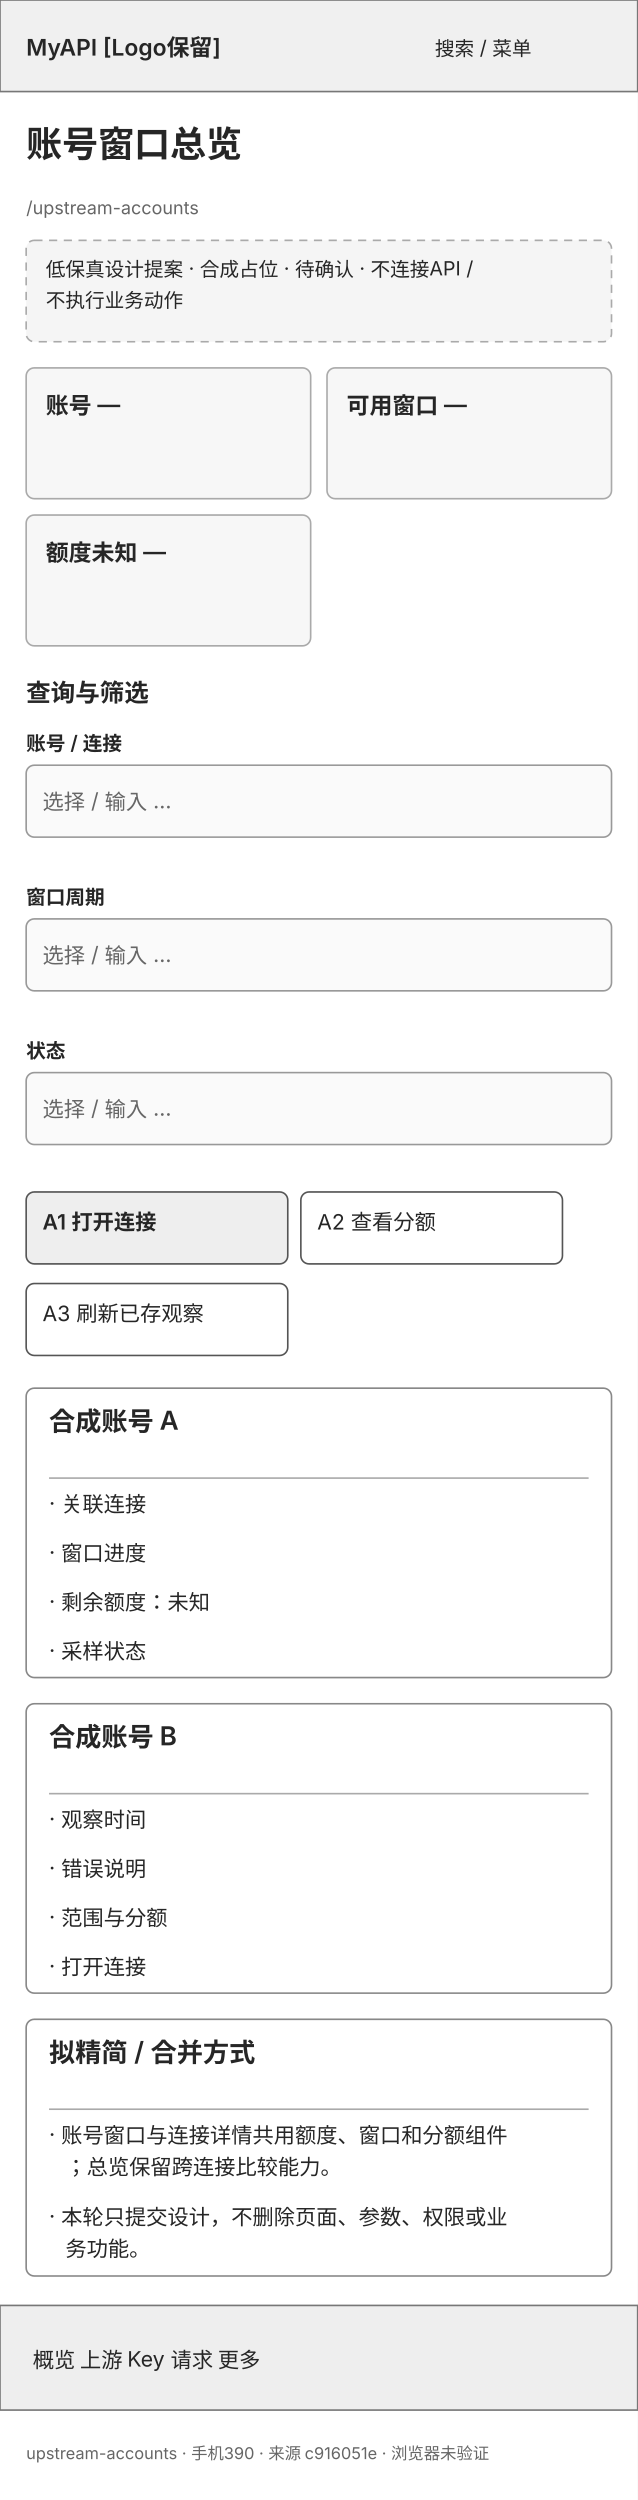
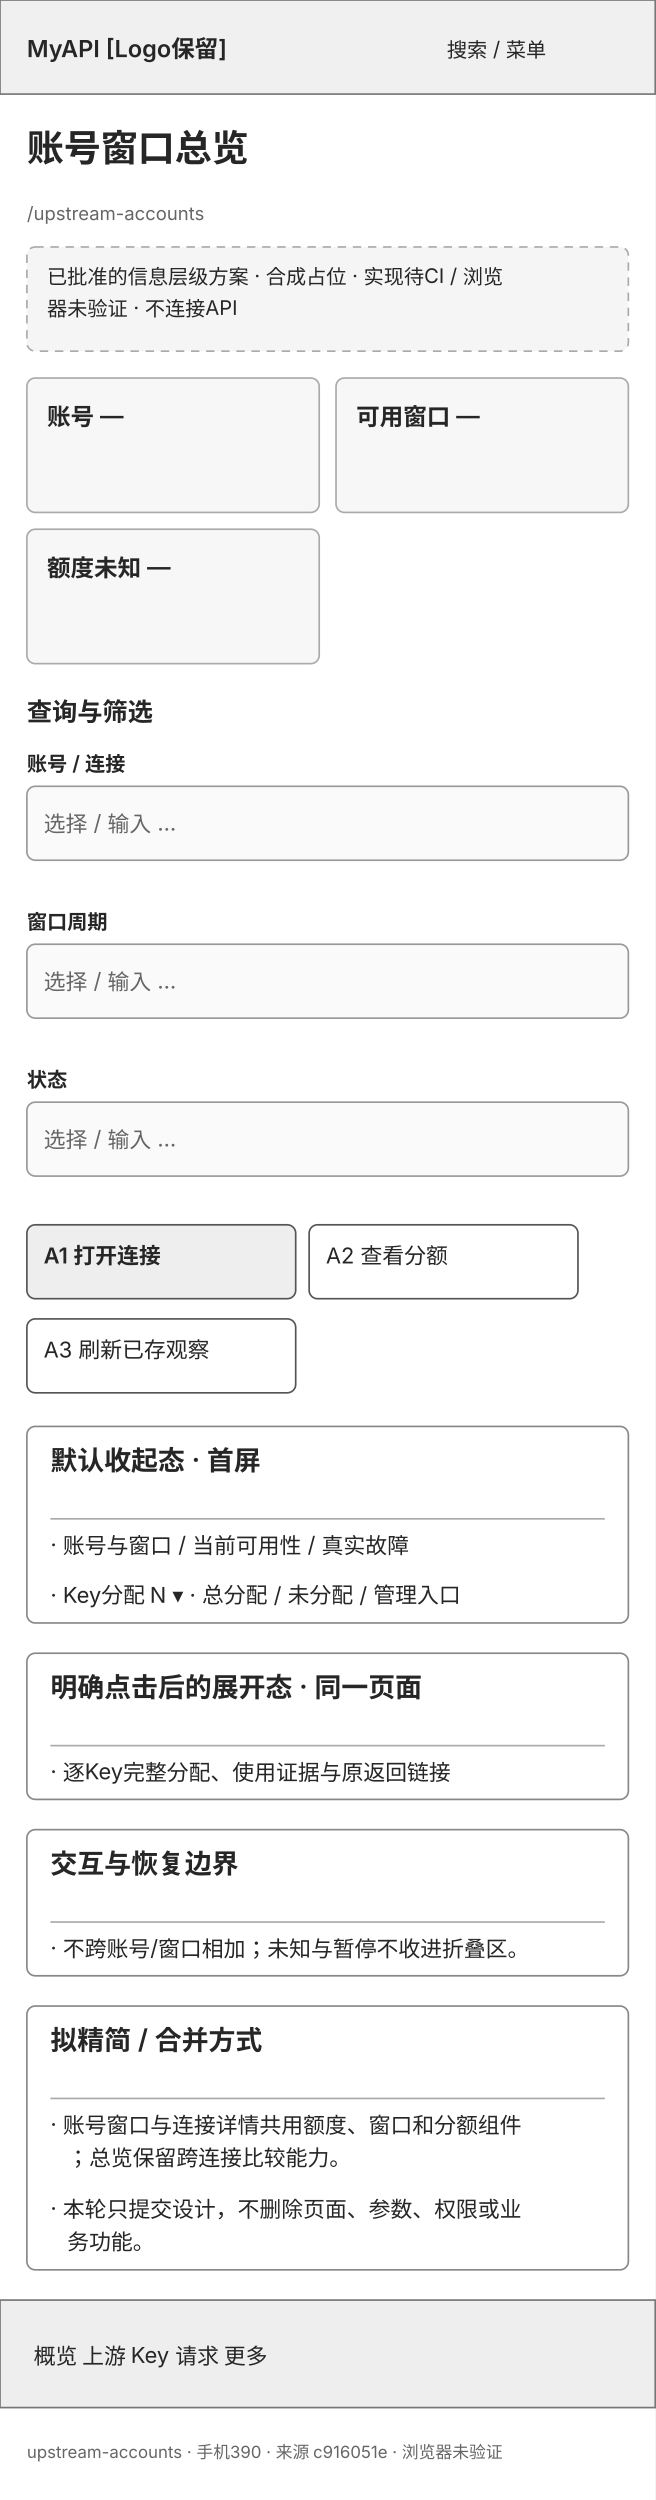
- <svg xmlns="http://www.w3.org/2000/svg" width="390" height="1529" viewBox="0 0 390 1529" role="img" aria-labelledby="title desc">
+ <svg xmlns="http://www.w3.org/2000/svg" width="390" height="1488" viewBox="0 0 390 1488" role="img" aria-labelledby="title desc">
  <rect width="100%" height="100%" fill="#ffffff" />
  <g font-family="system-ui, -apple-system, BlinkMacSystemFont, sans-serif">
    <rect x="0" y="0" width="390" height="56" rx="0" fill="#f0f0f0" stroke="#777777" />
    <text x="16" y="34" font-size="14" font-weight="600" fill="#262626">MyAPI  [Logo保留]</text>
    <text x="266" y="34" font-size="12" font-weight="normal" fill="#262626">搜索  /  菜单</text>
    <text x="16" y="96" font-size="22" font-weight="600" fill="#262626">账号窗口总览</text>
    <text x="16" y="131" font-size="11" font-weight="normal" fill="#666666">/upstream-accounts</text>
    <rect x="16" y="147" width="358" height="62" rx="5" fill="#f5f5f5" stroke="#aaaaaa" stroke-dasharray="5 4" />
-     <text x="28" y="169" font-size="12" font-weight="normal" fill="#262626">低保真设计提案 · 合成占位 · 待确认 · 不连接API / </text>
-     <text x="28" y="188" font-size="12" font-weight="normal" fill="#262626">不执行业务动作</text>
+     <text x="28" y="169" font-size="12" font-weight="normal" fill="#262626">已批准的信息层级方案 · 合成占位 · 实现待CI / 浏览</text>
+     <text x="28" y="188" font-size="12" font-weight="normal" fill="#262626">器未验证 · 不连接API</text>
    <rect x="16.0" y="225" width="174.0" height="80" rx="5" fill="#f7f7f7" stroke="#aaaaaa" />
    <text x="28.0" y="253" font-size="14" font-weight="600" fill="#262626">账号 —</text>
    <rect x="200.0" y="225" width="174.0" height="80" rx="5" fill="#f7f7f7" stroke="#aaaaaa" />
    <text x="212.0" y="253" font-size="14" font-weight="600" fill="#262626">可用窗口 —</text>
    <rect x="16.0" y="315" width="174.0" height="80" rx="5" fill="#f7f7f7" stroke="#aaaaaa" />
    <text x="28.0" y="343" font-size="14" font-weight="600" fill="#262626">额度未知 —</text>
    <text x="16" y="429" font-size="15" font-weight="600" fill="#262626">查询与筛选</text>
    <text x="16.0" y="459" font-size="12" font-weight="600" fill="#262626">账号 / 连接</text>
    <rect x="16.0" y="468" width="358.0" height="44" rx="5" fill="#fafafa" stroke="#999999" />
    <text x="26.0" y="495" font-size="13" font-weight="normal" fill="#666666">选择 / 输入 …</text>
    <text x="16.0" y="553" font-size="12" font-weight="600" fill="#262626">窗口周期</text>
    <rect x="16.0" y="562" width="358.0" height="44" rx="5" fill="#fafafa" stroke="#999999" />
    <text x="26.0" y="589" font-size="13" font-weight="normal" fill="#666666">选择 / 输入 …</text>
    <text x="16.0" y="647" font-size="12" font-weight="600" fill="#262626">状态</text>
    <rect x="16.0" y="656" width="358.0" height="44" rx="5" fill="#fafafa" stroke="#999999" />
    <text x="26.0" y="683" font-size="13" font-weight="normal" fill="#666666">选择 / 输入 …</text>
    <rect x="16" y="729" width="160" height="44" rx="5" fill="#eeeeee" stroke="#555555" />
    <text x="26" y="752" font-size="13" font-weight="600" fill="#262626">A1 打开连接</text>
    <rect x="184" y="729" width="160" height="44" rx="5" fill="#ffffff" stroke="#555555" />
    <text x="194" y="752" font-size="13" font-weight="normal" fill="#262626">A2 查看分额</text>
    <rect x="16" y="785" width="160" height="44" rx="5" fill="#ffffff" stroke="#555555" />
    <text x="26" y="808" font-size="13" font-weight="normal" fill="#262626">A3 刷新已存观察</text>
-     <rect x="16.0" y="849" width="358.0" height="177" rx="5" fill="#ffffff" stroke="#888888" />
-     <text x="30.0" y="875" font-size="16" font-weight="600" fill="#262626">合成账号 A</text>
-     <line x1="30.0" y1="904" x2="360.0" y2="904" stroke="#aaaaaa" />
-     <text x="30.0" y="924" font-size="13" font-weight="normal" fill="#262626">· 关联连接</text>
-     <text x="30.0" y="954" font-size="13" font-weight="normal" fill="#262626">· 窗口进度</text>
-     <text x="30.0" y="984" font-size="13" font-weight="normal" fill="#262626">· 剩余额度：未知</text>
-     <text x="30.0" y="1014" font-size="13" font-weight="normal" fill="#262626">· 采样状态</text>
-     <rect x="16.0" y="1042" width="358.0" height="177" rx="5" fill="#ffffff" stroke="#888888" />
-     <text x="30.0" y="1068" font-size="16" font-weight="600" fill="#262626">合成账号 B</text>
-     <line x1="30.0" y1="1097" x2="360.0" y2="1097" stroke="#aaaaaa" />
-     <text x="30.0" y="1117" font-size="13" font-weight="normal" fill="#262626">· 观察时间</text>
-     <text x="30.0" y="1147" font-size="13" font-weight="normal" fill="#262626">· 错误说明</text>
-     <text x="30.0" y="1177" font-size="13" font-weight="normal" fill="#262626">· 范围与分额</text>
-     <text x="30.0" y="1207" font-size="13" font-weight="normal" fill="#262626">· 打开连接</text>
-     <rect x="16" y="1235" width="358" height="157" rx="5" fill="#ffffff" stroke="#888888" />
-     <text x="30" y="1261" font-size="16" font-weight="600" fill="#262626">拟精简 / 合并方式</text>
-     <line x1="30" y1="1290" x2="360" y2="1290" stroke="#aaaaaa" />
-     <text x="30" y="1310" font-size="13" font-weight="normal" fill="#262626">· 账号窗口与连接详情共用额度、窗口和分额组件</text>
-     <text x="40" y="1330" font-size="13" font-weight="normal" fill="#262626">；总览保留跨连接比较能力。</text>
-     <text x="30" y="1360" font-size="13" font-weight="normal" fill="#262626">· 本轮只提交设计，不删除页面、参数、权限或业</text>
-     <text x="40" y="1380" font-size="13" font-weight="normal" fill="#262626">务功能。</text>
-     <rect x="0" y="1410" width="390" height="64" rx="0" fill="#eeeeee" stroke="#777777" />
-     <text x="20" y="1448" font-size="13" font-weight="normal" fill="#262626">概览      上游      Key      请求      更多</text>
-     <text x="16" y="1504" font-size="10" font-weight="normal" fill="#666666">upstream-accounts · 手机390 · 来源 c916051e · 浏览器未验证</text>
+     <rect x="16" y="849" width="358" height="117" rx="5" fill="#ffffff" stroke="#888888" />
+     <text x="30" y="875" font-size="16" font-weight="600" fill="#262626">默认收起态 · 首屏</text>
+     <line x1="30" y1="904" x2="360" y2="904" stroke="#aaaaaa" />
+     <text x="30" y="924" font-size="13" font-weight="normal" fill="#262626">· 账号与窗口 / 当前可用性 / 真实故障</text>
+     <text x="30" y="954" font-size="13" font-weight="normal" fill="#262626">· Key分配 N ▾ · 总分配 / 未分配 / 管理入口</text>
+     <rect x="16" y="984" width="358" height="87" rx="5" fill="#ffffff" stroke="#888888" />
+     <text x="30" y="1010" font-size="16" font-weight="600" fill="#262626">明确点击后的展开态 · 同一页面</text>
+     <line x1="30" y1="1039" x2="360" y2="1039" stroke="#aaaaaa" />
+     <text x="30" y="1059" font-size="13" font-weight="normal" fill="#262626">· 逐Key完整分配、使用证据与原返回链接</text>
+     <rect x="16" y="1089" width="358" height="87" rx="5" fill="#ffffff" stroke="#888888" />
+     <text x="30" y="1115" font-size="16" font-weight="600" fill="#262626">交互与恢复边界</text>
+     <line x1="30" y1="1144" x2="360" y2="1144" stroke="#aaaaaa" />
+     <text x="30" y="1164" font-size="13" font-weight="normal" fill="#262626">· 不跨账号/窗口相加；未知与暂停不收进折叠区。</text>
+     <rect x="16" y="1194" width="358" height="157" rx="5" fill="#ffffff" stroke="#888888" />
+     <text x="30" y="1220" font-size="16" font-weight="600" fill="#262626">拟精简 / 合并方式</text>
+     <line x1="30" y1="1249" x2="360" y2="1249" stroke="#aaaaaa" />
+     <text x="30" y="1269" font-size="13" font-weight="normal" fill="#262626">· 账号窗口与连接详情共用额度、窗口和分额组件</text>
+     <text x="40" y="1289" font-size="13" font-weight="normal" fill="#262626">；总览保留跨连接比较能力。</text>
+     <text x="30" y="1319" font-size="13" font-weight="normal" fill="#262626">· 本轮只提交设计，不删除页面、参数、权限或业</text>
+     <text x="40" y="1339" font-size="13" font-weight="normal" fill="#262626">务功能。</text>
+     <rect x="0" y="1369" width="390" height="64" rx="0" fill="#eeeeee" stroke="#777777" />
+     <text x="20" y="1407" font-size="13" font-weight="normal" fill="#262626">概览      上游      Key      请求      更多</text>
+     <text x="16" y="1463" font-size="10" font-weight="normal" fill="#666666">upstream-accounts · 手机390 · 来源 c916051e · 浏览器未验证</text>
  </g>
</svg>
